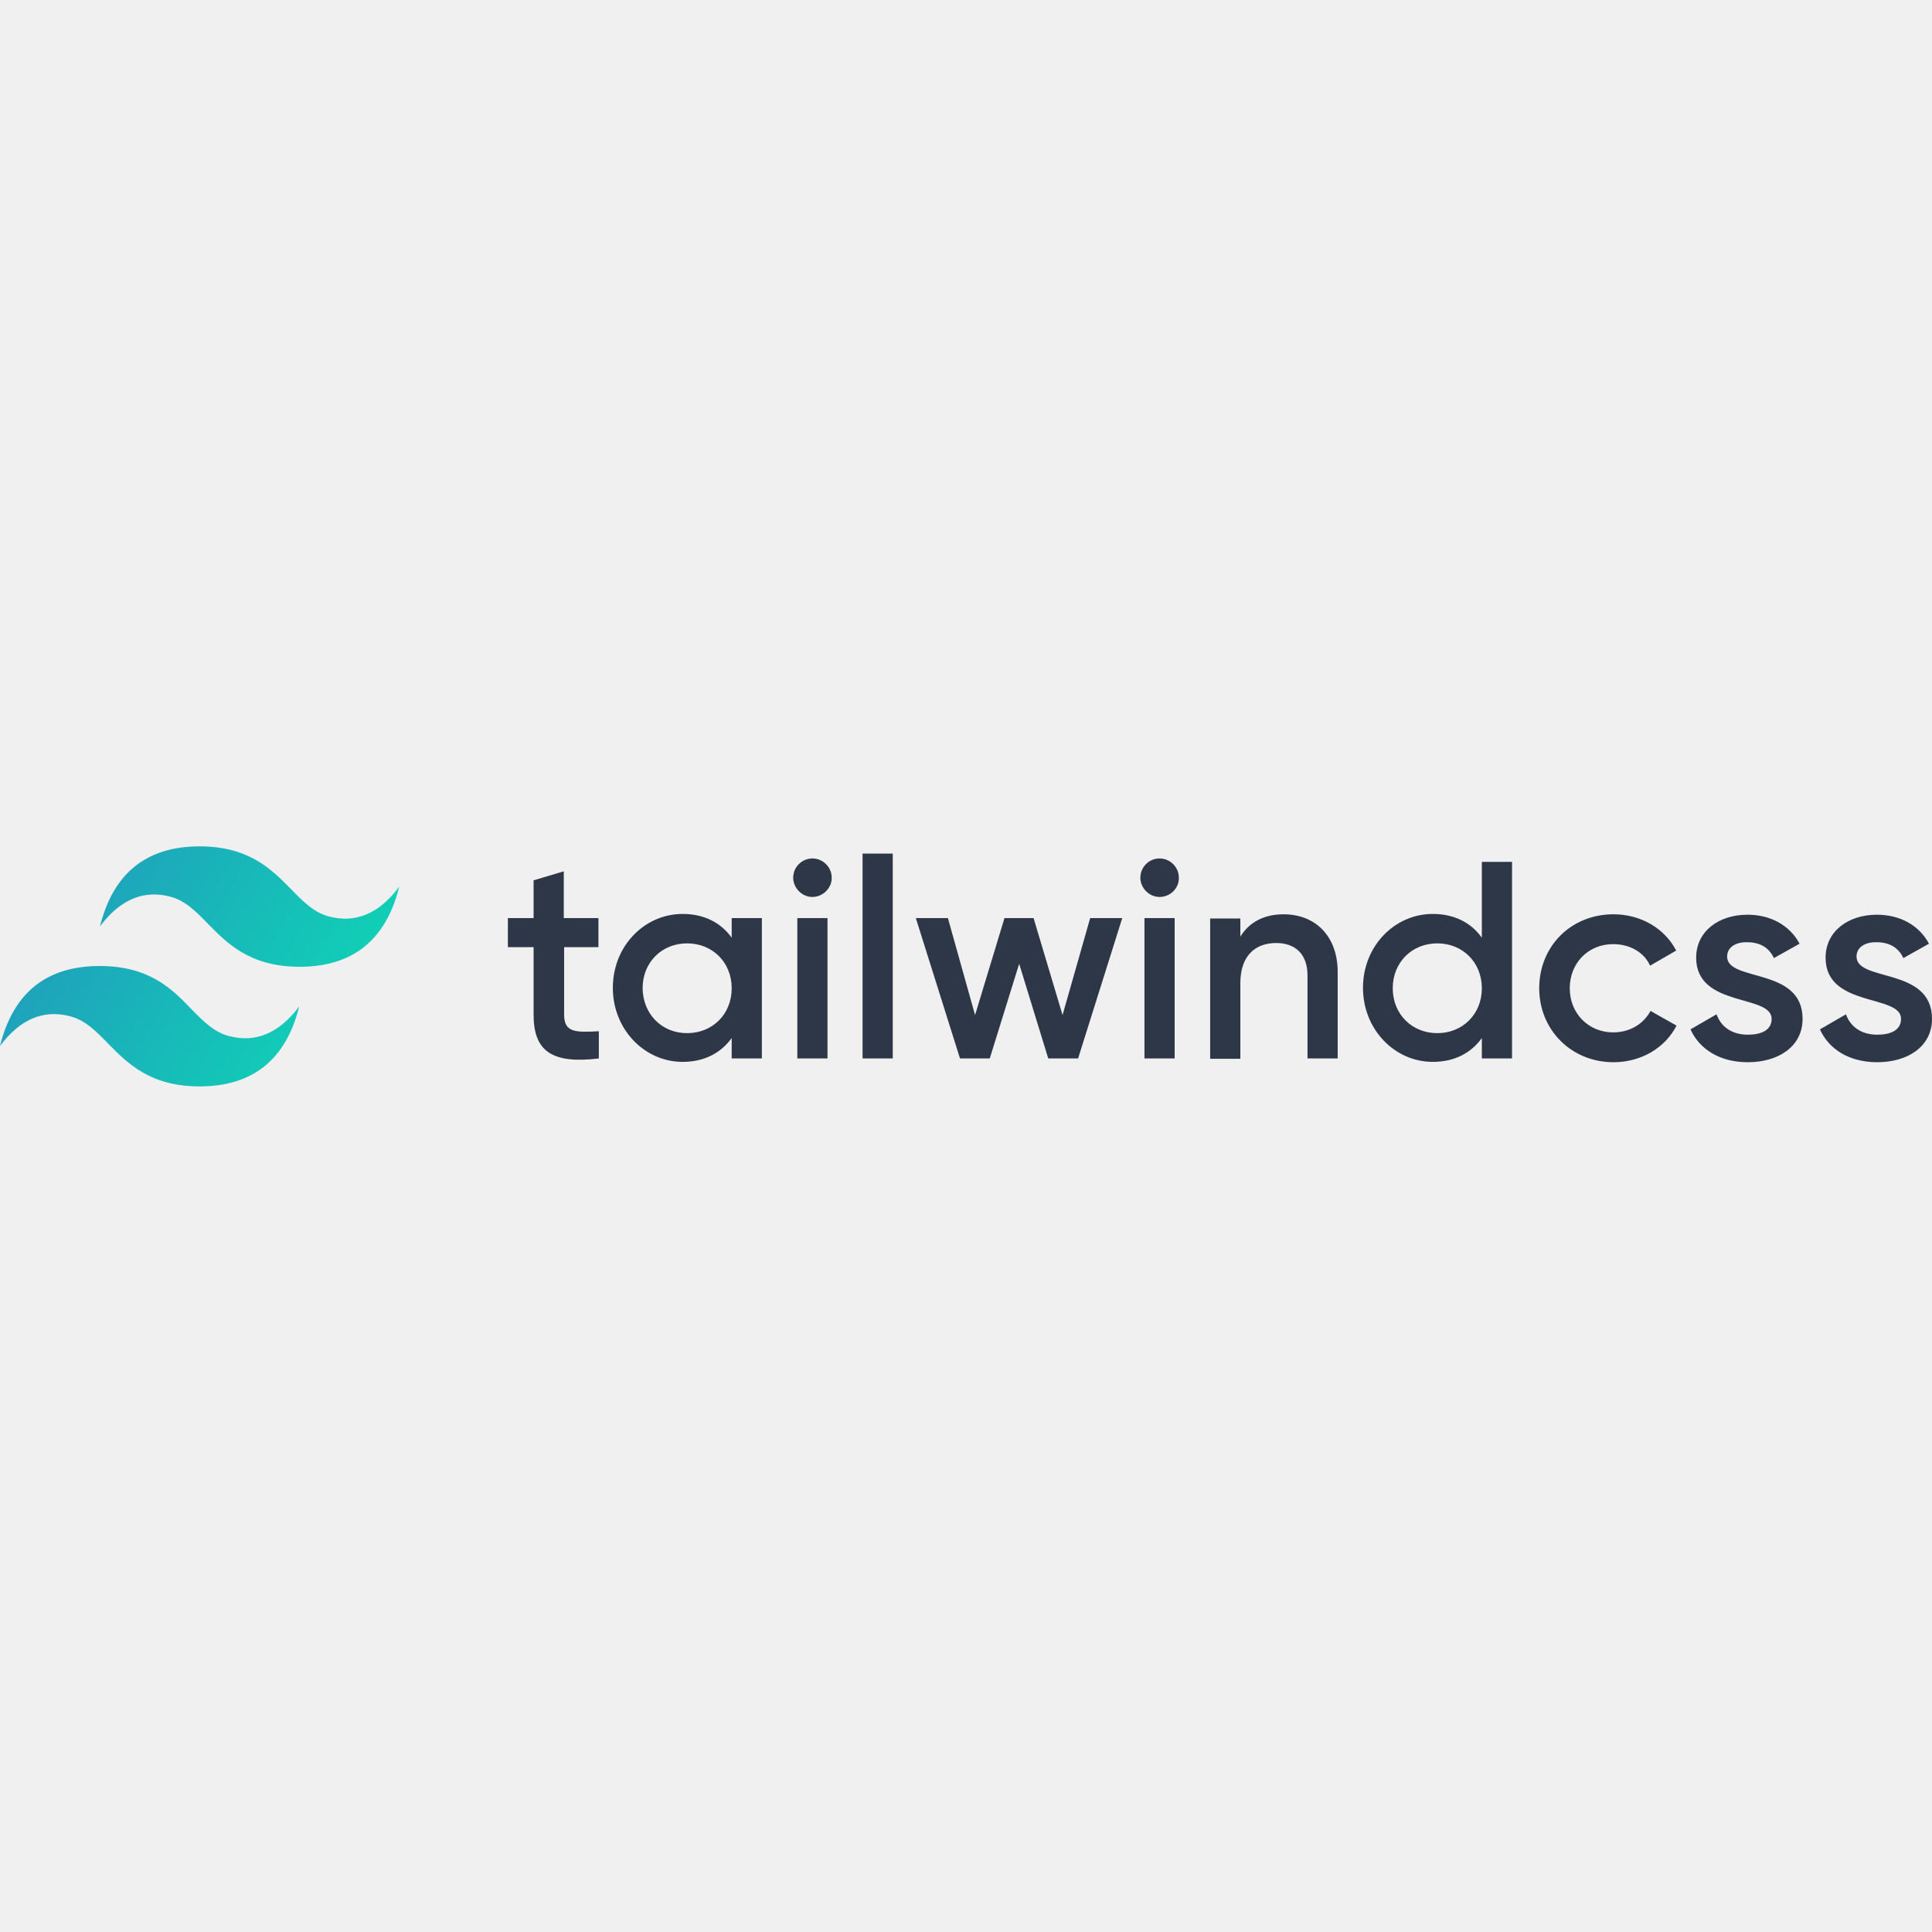
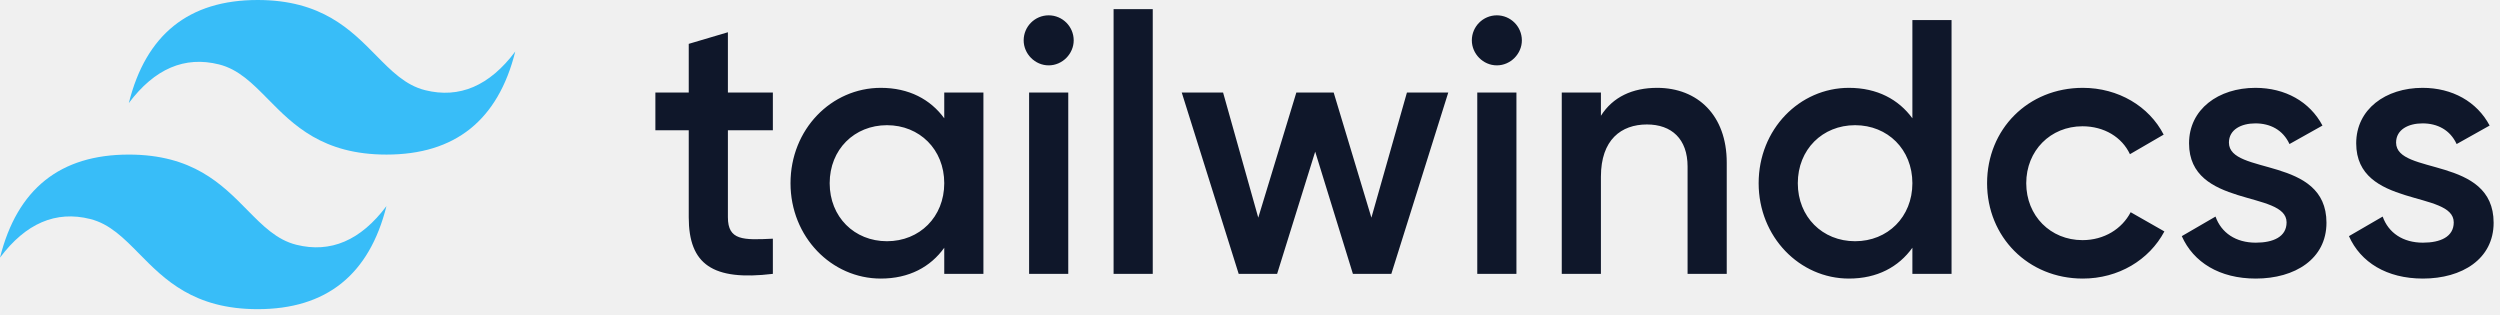
- <svg xmlns="http://www.w3.org/2000/svg" viewBox="0 0 128 128">
+ <svg xmlns="http://www.w3.org/2000/svg" fill="none" viewBox="0 0 262 33">
+   <g fill-rule="evenodd" clip-path="url(#prefix__clip0)" clip-rule="evenodd">
+     <path fill="#38bdf8" d="M27 0c-7.2 0-11.7 3.6-13.5 10.8 2.7-3.6 5.85-4.95 9.45-4.05 2.054.513 3.522 2.004 5.147 3.653C30.744 13.09 33.808 16.2 40.5 16.2c7.2 0 11.7-3.6 13.5-10.8-2.7 3.6-5.85 4.95-9.45 4.05-2.054-.513-3.522-2.004-5.147-3.653C36.756 3.11 33.692 0 27 0zM13.5 16.2C6.3 16.2 1.8 19.8 0 27c2.7-3.6 5.85-4.95 9.45-4.05 2.054.514 3.522 2.004 5.147 3.653C17.244 29.29 20.308 32.4 27 32.4c7.2 0 11.7-3.6 13.5-10.8-2.7 3.6-5.85 4.95-9.45 4.05-2.054-.513-3.522-2.004-5.147-3.653C23.256 19.31 20.192 16.2 13.5 16.2z" />
+     <path fill="#0f172a" d="M80.996 13.652h-4.712v9.12c0 2.432 1.596 2.394 4.712 2.242V28.7c-6.308.76-8.816-.988-8.816-5.928v-9.12h-3.496V9.7h3.496V4.596l4.104-1.216V9.7h4.712v3.952zM98.958 9.7h4.104v19h-4.104v-2.736c-1.444 2.014-3.686 3.23-6.65 3.23-5.168 0-9.462-4.37-9.462-9.994 0-5.662 4.294-9.994 9.462-9.994 2.964 0 5.206 1.216 6.65 3.192V9.7zm-6.004 15.58c3.42 0 6.004-2.546 6.004-6.08 0-3.534-2.584-6.08-6.004-6.08-3.42 0-6.004 2.546-6.004 6.08 0 3.534 2.584 6.08 6.004 6.08zm16.948-18.43c-1.444 0-2.622-1.216-2.622-2.622a2.627 2.627 0 012.622-2.622 2.627 2.627 0 012.622 2.622c0 1.406-1.178 2.622-2.622 2.622zM107.85 28.7v-19h4.104v19h-4.104zm8.854 0V.96h4.104V28.7h-4.104zm30.742-19h4.332l-5.966 19h-4.028l-3.952-12.806-3.99 12.806h-4.028l-5.966-19h4.332l3.686 13.11 3.99-13.11h3.914l3.952 13.11 3.724-13.11zm9.424-2.85c-1.444 0-2.622-1.216-2.622-2.622a2.627 2.627 0 012.622-2.622 2.627 2.627 0 012.622 2.622c0 1.406-1.178 2.622-2.622 2.622zm-2.052 21.85v-19h4.104v19h-4.104zm18.848-19.494c4.256 0 7.296 2.888 7.296 7.828V28.7h-4.104V17.452c0-2.888-1.672-4.408-4.256-4.408-2.698 0-4.826 1.596-4.826 5.472V28.7h-4.104v-19h4.104v2.432c1.254-1.976 3.306-2.926 5.89-2.926zM200.418 2.1h4.104v26.6h-4.104v-2.736c-1.444 2.014-3.686 3.23-6.65 3.23-5.168 0-9.462-4.37-9.462-9.994 0-5.662 4.294-9.994 9.462-9.994 2.964 0 5.206 1.216 6.65 3.192V2.1zm-6.004 23.18c3.42 0 6.004-2.546 6.004-6.08 0-3.534-2.584-6.08-6.004-6.08-3.42 0-6.004 2.546-6.004 6.08 0 3.534 2.584 6.08 6.004 6.08zm23.864 3.914c-5.738 0-10.032-4.37-10.032-9.994 0-5.662 4.294-9.994 10.032-9.994 3.724 0 6.954 1.938 8.474 4.902l-3.534 2.052c-.836-1.786-2.698-2.926-4.978-2.926-3.344 0-5.89 2.546-5.89 5.966 0 3.42 2.546 5.966 5.89 5.966 2.28 0 4.142-1.178 5.054-2.926l3.534 2.014c-1.596 3.002-4.826 4.94-8.55 4.94zm15.314-14.25c0 3.458 10.222 1.368 10.222 8.398 0 3.8-3.306 5.852-7.41 5.852-3.8 0-6.536-1.71-7.752-4.446l3.534-2.052c.608 1.71 2.128 2.736 4.218 2.736 1.824 0 3.23-.608 3.23-2.128 0-3.382-10.222-1.482-10.222-8.284 0-3.572 3.078-5.814 6.954-5.814 3.116 0 5.7 1.444 7.03 3.952l-3.458 1.938c-.684-1.482-2.014-2.166-3.572-2.166-1.482 0-2.774.646-2.774 2.014zm17.518 0c0 3.458 10.222 1.368 10.222 8.398 0 3.8-3.306 5.852-7.41 5.852-3.8 0-6.536-1.71-7.752-4.446l3.534-2.052c.608 1.71 2.128 2.736 4.218 2.736 1.824 0 3.23-.608 3.23-2.128 0-3.382-10.222-1.482-10.222-8.284 0-3.572 3.078-5.814 6.954-5.814 3.116 0 5.7 1.444 7.03 3.952l-3.458 1.938c-.684-1.482-2.014-2.166-3.572-2.166-1.482 0-2.774.646-2.774 2.014z" />
+   </g>
  <defs>
-     <linearGradient id="tailwindcss-original-wordmark-a" gradientUnits="userSpaceOnUse" x1="2.21" y1="511.596" x2="3.211" y2="511.596" gradientTransform="matrix(27.16757 5.6391 -9.3985 16.30055 4747.487 -8290.643)">
-       <stop offset="0" stop-color="#2298bd" />
-       <stop offset="1" stop-color="#0ed7b5" />
-     </linearGradient>
+     <clipPath id="prefix__clip0">
+       <path fill="#fff" d="M0 0h262v32.4H0z" />
+     </clipPath>
  </defs>
-   <path d="M13.227 56.074c-3.528 0-5.727 1.778-6.602 5.301 1.324-1.773 2.875-2.426 4.625-1.977 1 .25 1.727.977 2.523 1.801 1.301 1.324 2.801 2.852 6.079 2.852 3.523 0 5.722-1.778 6.597-5.301-1.324 1.773-2.875 2.426-4.625 1.977-1-.25-1.722-.977-2.523-1.801-1.301-1.324-2.801-2.852-6.074-2.852zM6.602 64C3.074 64 .875 65.773 0 69.3c1.324-1.777 2.875-2.425 4.625-1.976 1 .25 1.727.977 2.523 1.801 1.301 1.324 2.801 2.852 6.079 2.852 3.523 0 5.722-1.778 6.597-5.301-1.324 1.773-2.875 2.426-4.625 1.972-1-.25-1.722-.972-2.523-1.796C11.398 65.523 9.898 64 6.602 64zm0 0" fill="url(#tailwindcss-original-wordmark-a)" />
-   <path d="M39.676 62.75h-2.301v4.477c0 1.199.773 1.171 2.3 1.097v1.801c-3.1.375-4.323-.477-4.323-2.898V62.75h-1.704v-1.926h1.704v-2.5l2-.597v3.097h2.296v1.926zm8.8-1.926h2v9.301h-2v-1.352c-.703.977-1.8 1.579-3.25 1.579-2.527 0-4.624-2.153-4.624-4.903 0-2.773 2.097-4.898 4.625-4.898 1.449 0 2.546.597 3.25 1.574zm-2.953 7.625c1.676 0 2.954-1.25 2.954-2.972 0-1.727-1.278-2.977-2.954-2.977-1.671 0-2.949 1.25-2.949 2.977.028 1.722 1.278 2.972 2.95 2.972zm8.301-9.023c-.699 0-1.273-.602-1.273-1.278 0-.699.574-1.273 1.273-1.273.7 0 1.278.574 1.278 1.273.023.676-.579 1.278-1.278 1.278zm-1 10.699v-9.3h2v9.3zm4.324 0V56.551h2v13.574zm15.079-9.3h2.125l-2.926 9.3h-1.977l-1.926-6.273-1.949 6.273h-1.972l-2.926-9.3H62.8l1.8 6.425 1.95-6.426h1.926l1.921 6.426zm4.597-1.4c-.699 0-1.273-.6-1.273-1.277 0-.699.574-1.273 1.273-1.273.7 0 1.278.574 1.278 1.273.023.676-.551 1.278-1.278 1.278zm-1 10.7v-9.3h2v9.3zm9.227-9.55c2.074 0 3.574 1.425 3.574 3.823v5.727h-2v-5.5c0-1.426-.824-2.148-2.074-2.148-1.324 0-2.375.773-2.375 2.671v5h-2v-9.296h2v1.199c.625-1 1.625-1.477 2.875-1.477zm13.125-3.473h2v13.023h-2v-1.352c-.7.977-1.801 1.579-3.25 1.579-2.528 0-4.625-2.153-4.625-4.903 0-2.773 2.097-4.898 4.625-4.898 1.449 0 2.55.597 3.25 1.574zm-2.95 11.347c1.672 0 2.95-1.25 2.95-2.972 0-1.727-1.278-2.977-2.95-2.977-1.675 0-2.953 1.25-2.953 2.977 0 1.722 1.278 2.972 2.954 2.972zm11.672 1.926c-2.796 0-4.921-2.148-4.921-4.898 0-2.778 2.097-4.903 4.921-4.903 1.829 0 3.403.95 4.153 2.403l-1.727 1c-.398-.875-1.324-1.426-2.449-1.426-1.648 0-2.875 1.25-2.875 2.926 0 1.671 1.25 2.921 2.875 2.921 1.125 0 2.023-.574 2.477-1.421l1.722.972c-.75 1.477-2.347 2.426-4.176 2.426zm7.528-7c0 1.7 5 .676 5 4.125 0 1.852-1.625 2.875-3.625 2.875-1.852 0-3.2-.852-3.801-2.176l1.727-1c.296.852 1.046 1.352 2.074 1.352.898 0 1.574-.301 1.574-1.051 0-1.648-5-.727-5-4.05 0-1.75 1.5-2.848 3.398-2.848 1.528 0 2.801.699 3.454 1.921l-1.704.954c-.324-.727-.972-1.051-1.75-1.051-.722-.028-1.347.3-1.347.949zm8.574 0c0 1.7 5 .676 5 4.125 0 1.852-1.625 2.875-3.625 2.875-1.852 0-3.2-.852-3.8-2.176l1.726-1c.3.852 1.05 1.352 2.074 1.352.898 0 1.574-.301 1.574-1.051 0-1.648-5-.727-5-4.05 0-1.75 1.5-2.848 3.403-2.848 1.523 0 2.796.699 3.449 1.921l-1.7.954c-.328-.727-.976-1.051-1.75-1.051-.726-.028-1.351.3-1.351.949zm0 0" fill="#2d3748" />
</svg>
